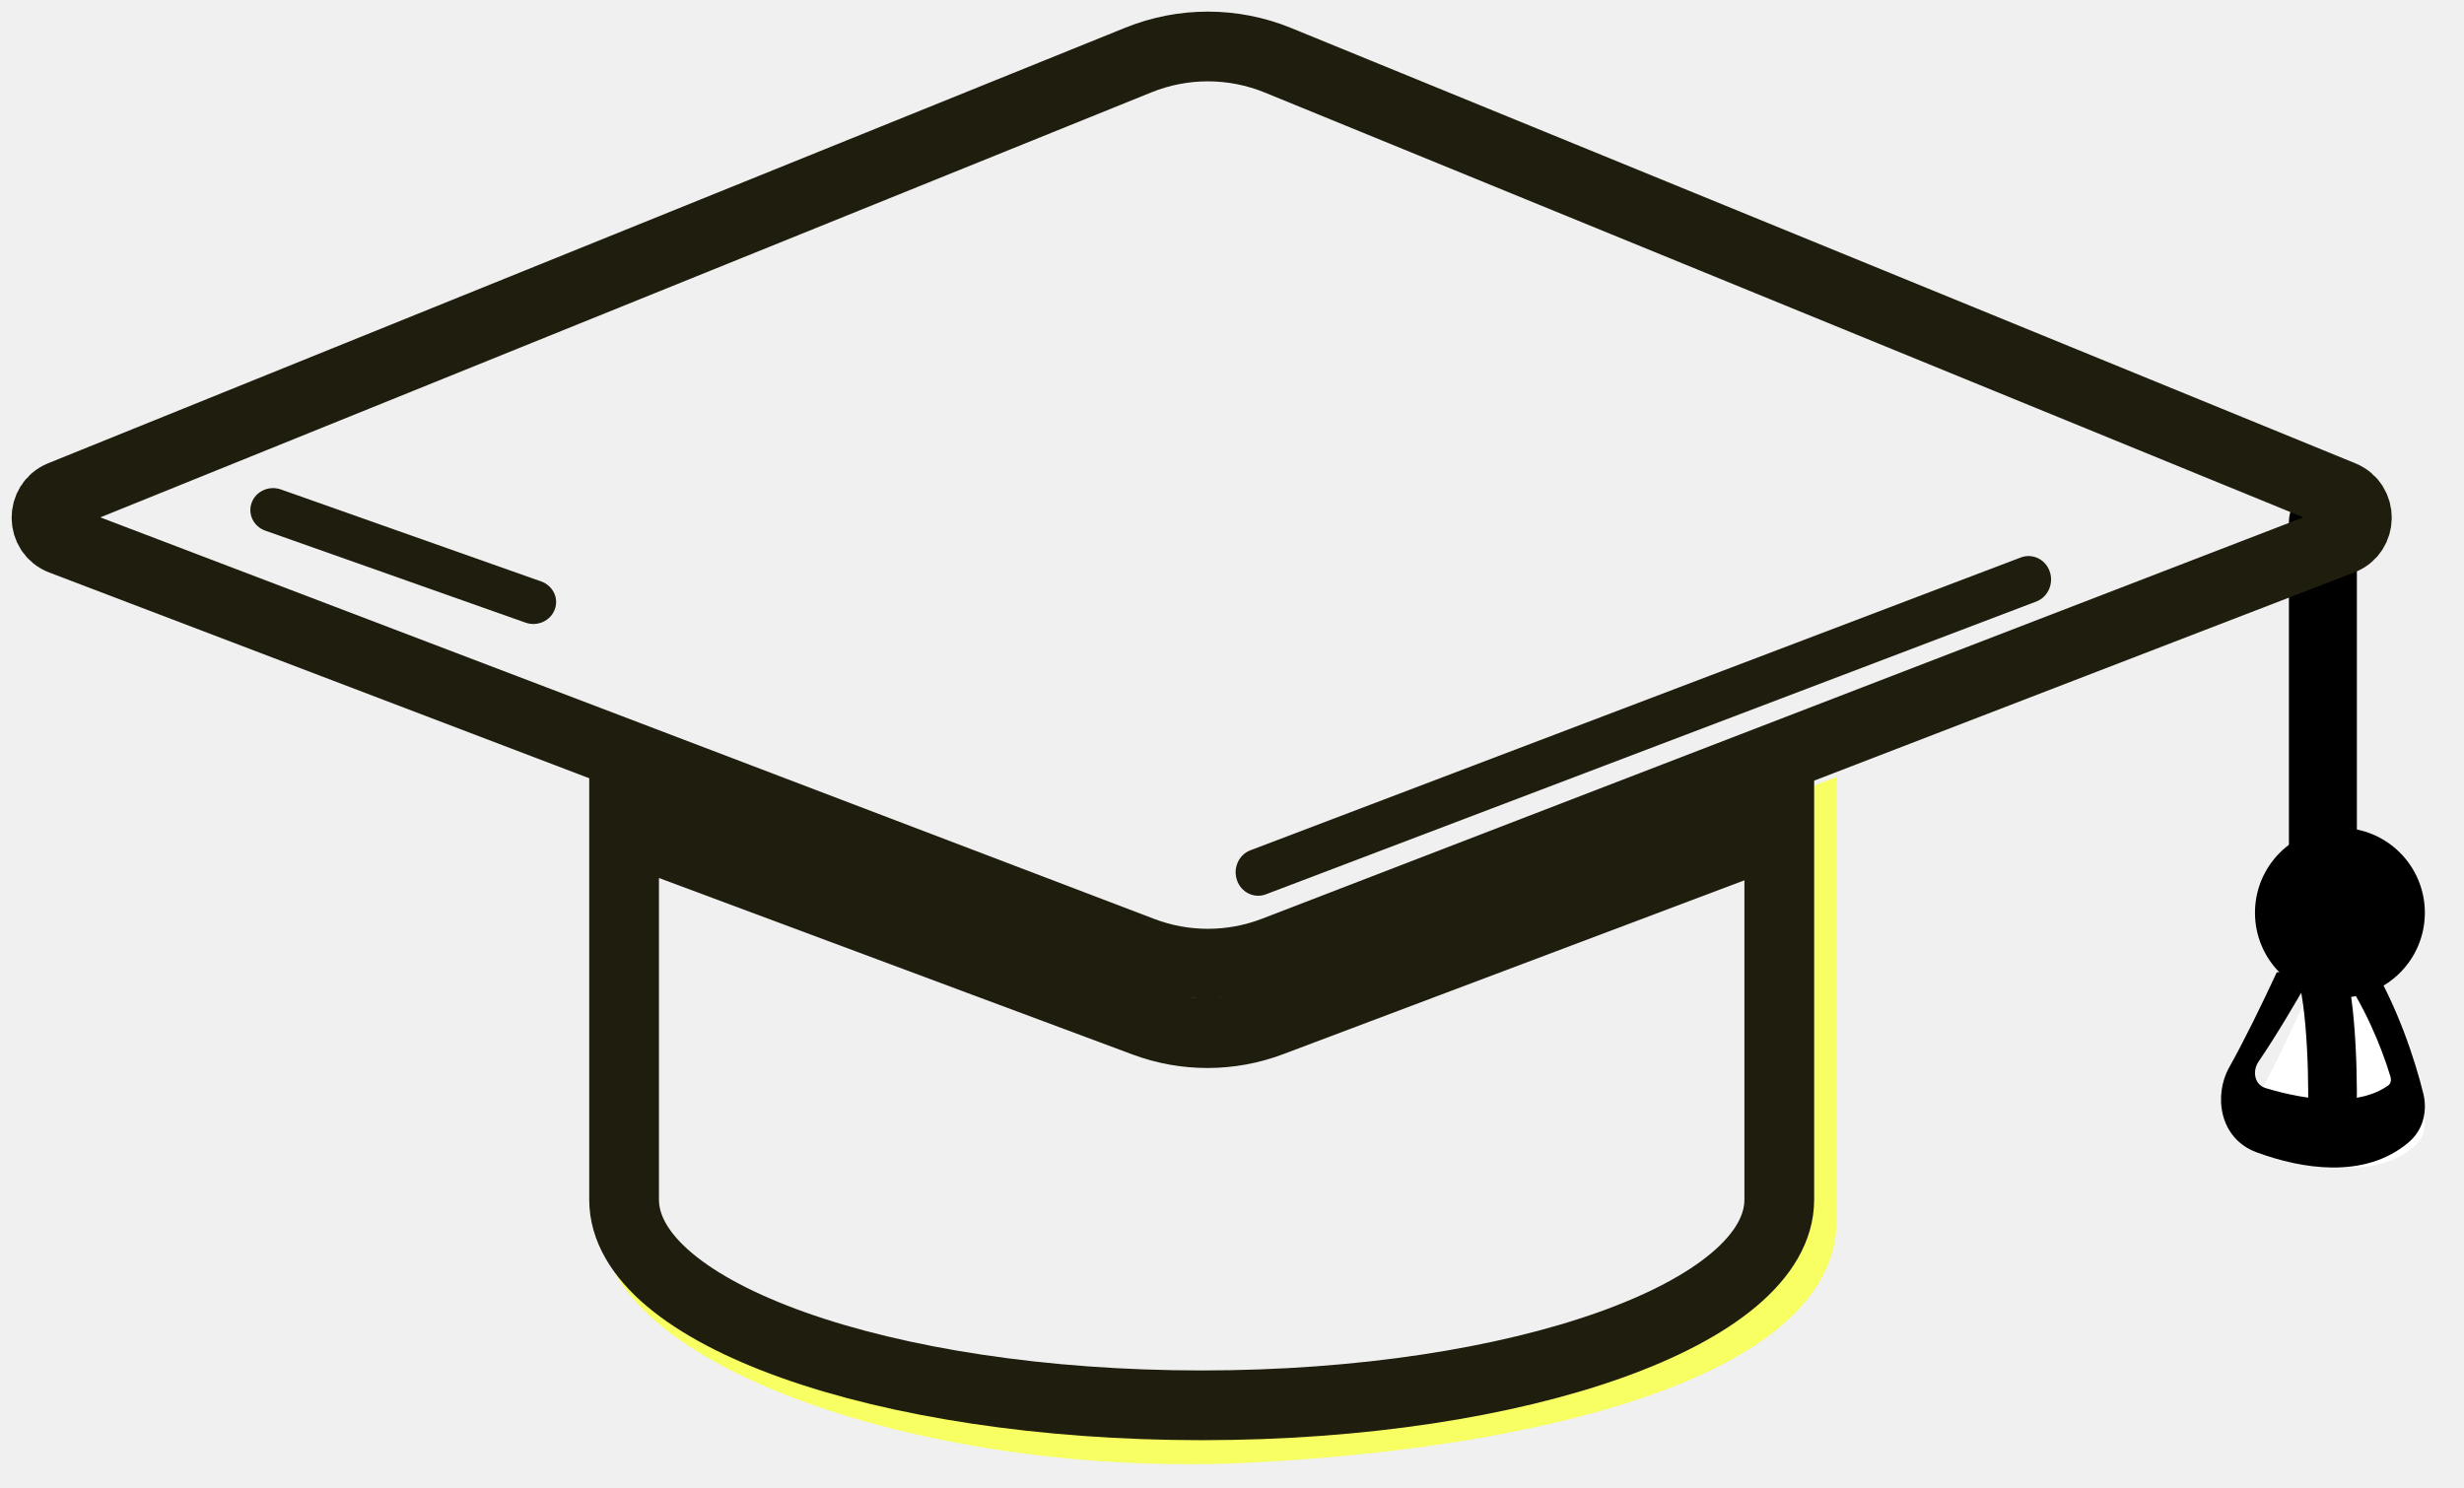
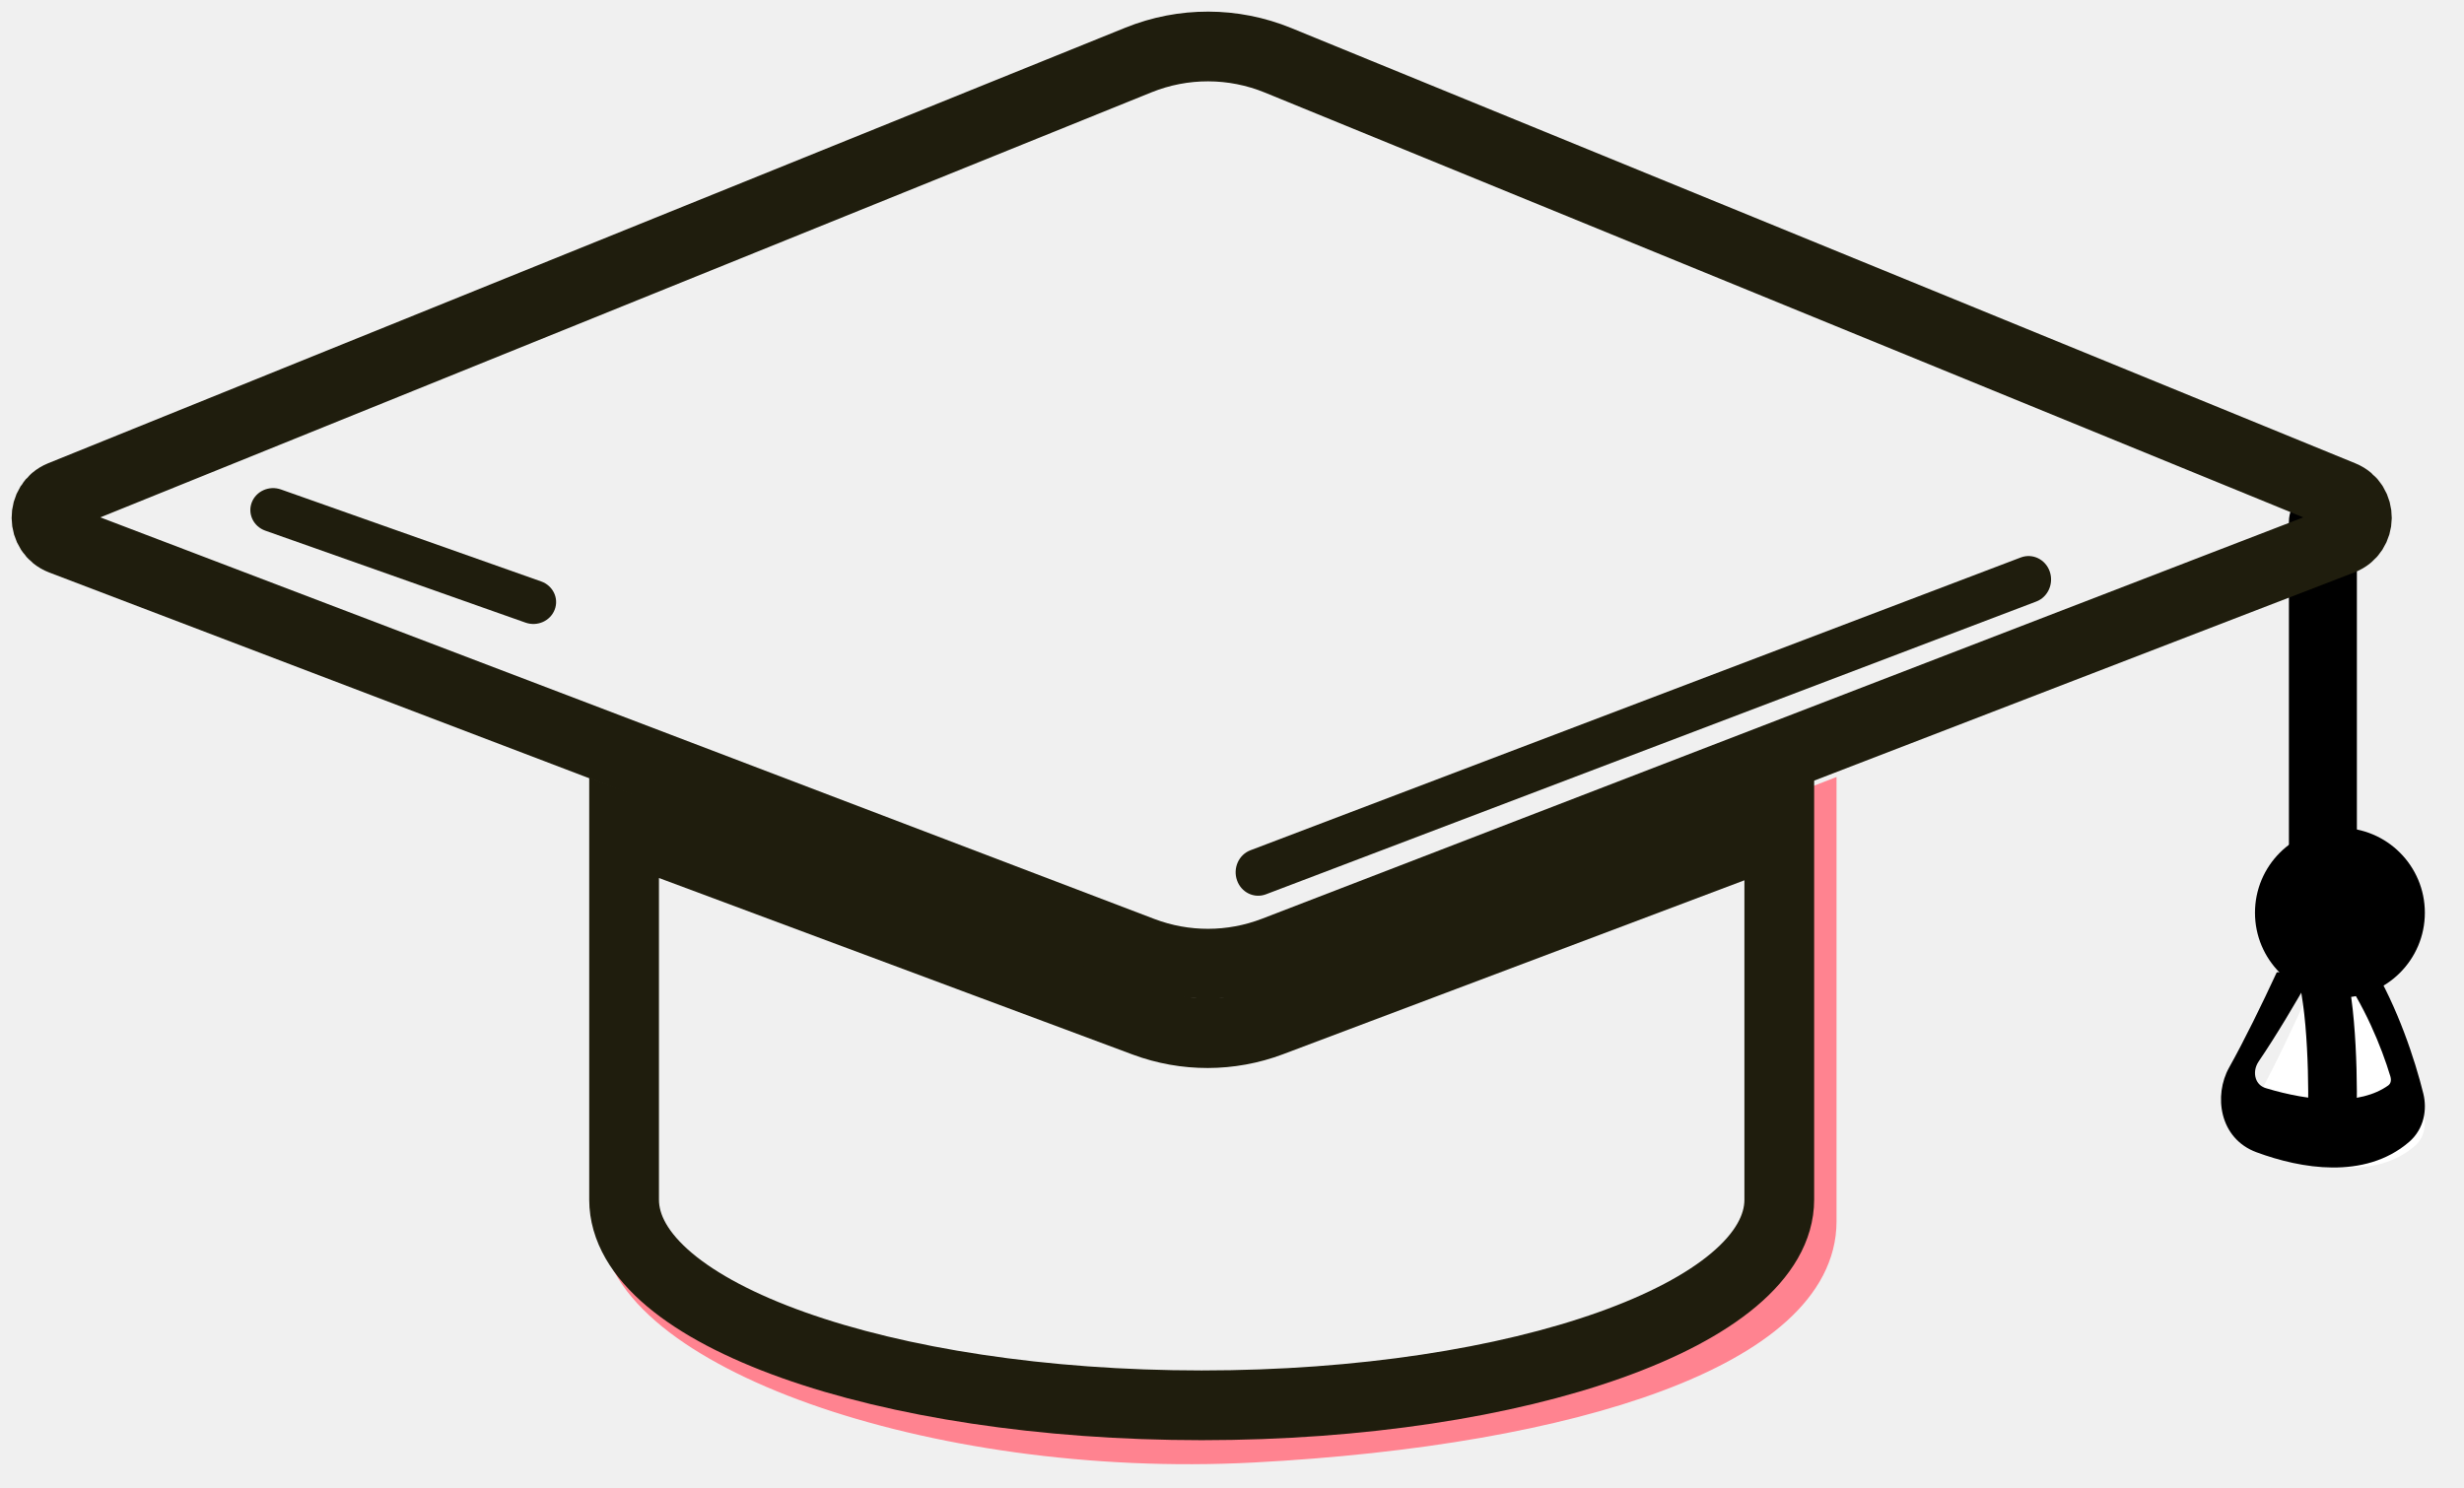
<svg xmlns="http://www.w3.org/2000/svg" width="53" height="32" viewBox="0 0 53 32" fill="none">
-   <path fill-rule="evenodd" clip-rule="evenodd" d="M13.424 17.809L24.955 22.229C25.853 22.573 26.778 22.176 27.675 21.829C31.409 20.365 39.003 17.444 39.003 17.444L39.003 26.255C39.003 26.263 39.003 26.271 39.003 26.279C39.003 28.866 33.887 30.599 26.944 30.964C20.001 31.329 13.424 28.866 13.424 26.279C13.424 26.276 13.424 26.273 13.424 26.271C13.424 26.265 13.424 26.219 13.424 26.213L13.424 17.809Z" stroke="#F7FF62" />
+   <path fill-rule="evenodd" clip-rule="evenodd" d="M13.424 17.809L24.955 22.229C25.853 22.573 26.778 22.176 27.675 21.829C31.409 20.365 39.003 17.444 39.003 17.444L39.003 26.255C39.003 26.263 39.003 26.271 39.003 26.279C39.003 28.866 33.887 30.599 26.944 30.964C20.001 31.329 13.424 28.866 13.424 26.279C13.424 26.276 13.424 26.273 13.424 26.271C13.424 26.265 13.424 26.219 13.424 26.213L13.424 17.809Z" stroke="#FF8390" />
  <path fill-rule="evenodd" clip-rule="evenodd" d="M13.424 17.809L24.625 21.984C25.498 22.309 26.459 22.307 27.331 21.979L38.272 17.854L38.272 25.786C38.272 25.793 38.272 25.801 38.272 25.808C38.272 28.252 32.709 30.233 25.848 30.233C18.986 30.233 13.424 28.252 13.424 25.808C13.424 25.806 13.424 25.803 13.424 25.801C13.424 25.796 13.424 25.791 13.424 25.786V17.809Z" stroke="#1F1D0D" stroke-width="1.5" />
  <path d="M48.633 23.474C48.982 22.828 49.376 21.989 49.71 21.242C49.97 20.662 50.71 20.534 51.028 21.084C51.585 22.048 51.953 23.199 52.135 23.965C52.193 24.209 52.142 24.473 51.957 24.639C51.17 25.345 49.956 25.156 49.013 24.795C48.507 24.601 48.374 23.954 48.633 23.474Z" fill="white" />
  <path fill-rule="evenodd" clip-rule="evenodd" d="M50.047 20.735C49.942 20.746 49.812 20.808 49.739 20.938C49.384 21.567 48.961 22.281 48.583 22.836C48.503 22.953 48.486 23.091 48.523 23.203C48.558 23.31 48.635 23.378 48.738 23.41C49.205 23.552 49.718 23.652 50.194 23.655C50.667 23.659 51.07 23.566 51.373 23.35C51.407 23.326 51.448 23.261 51.416 23.156C51.229 22.533 50.853 21.606 50.295 20.84C50.227 20.747 50.138 20.724 50.047 20.735ZM49.966 20.011C50.521 19.957 51.098 20.125 51.428 20.526L50.927 20.732M50.697 20.002C50.08 20.057 49.519 20.325 49.235 20.732L50.697 20.002ZM51.009 20.732C51.576 21.678 51.943 22.791 52.125 23.527C52.208 23.863 52.147 24.283 51.82 24.566C51.337 24.984 50.739 25.122 50.166 25.117C49.597 25.113 49.024 24.969 48.539 24.79C47.731 24.492 47.615 23.562 47.947 22.968C48.276 22.38 48.652 21.61 48.972 20.919" fill="black" />
  <path fill-rule="evenodd" clip-rule="evenodd" d="M49.427 20.118C49.65 19.938 49.98 19.97 50.164 20.191C50.343 20.407 50.435 20.726 50.493 20.991C50.557 21.283 50.601 21.624 50.631 21.968C50.692 22.656 50.702 23.401 50.693 23.879C50.688 24.164 50.449 24.392 50.16 24.386C49.871 24.381 49.641 24.146 49.647 23.86C49.655 23.407 49.645 22.7 49.588 22.057C49.559 21.735 49.521 21.441 49.47 21.208C49.444 21.092 49.418 21 49.392 20.932C49.368 20.867 49.352 20.844 49.352 20.844C49.17 20.625 49.203 20.299 49.427 20.118Z" fill="black" />
  <path fill-rule="evenodd" clip-rule="evenodd" d="M49.965 10.501C50.369 10.501 50.696 10.826 50.696 11.227V19.275C50.696 19.676 50.369 20.002 49.965 20.002C49.561 20.002 49.234 19.676 49.234 19.275V11.227C49.234 10.826 49.561 10.501 49.965 10.501Z" fill="black" />
  <path d="M52.158 19.636C52.158 20.645 51.34 21.463 50.331 21.463C49.322 21.463 48.504 20.645 48.504 19.636C48.504 18.627 49.322 17.809 50.331 17.809C51.34 17.809 52.158 18.627 52.158 19.636Z" fill="black" />
  <path d="M24.487 1.291L1.318 10.661C0.89 10.834 0.896 11.452 1.327 11.616L24.563 20.471C25.483 20.821 26.496 20.819 27.415 20.465L50.371 11.615C50.8 11.45 50.806 10.836 50.38 10.662L27.49 1.297C26.527 0.903 25.452 0.901 24.487 1.291Z" stroke="#1F1D0D" stroke-width="1.5" />
  <path fill-rule="evenodd" clip-rule="evenodd" d="M44.089 12.294C44.18 12.556 44.051 12.846 43.799 12.941L27.229 19.24C26.977 19.335 26.699 19.201 26.608 18.939C26.516 18.677 26.645 18.387 26.897 18.292L43.467 11.993C43.719 11.898 43.997 12.032 44.089 12.294Z" fill="#1F1D0D" />
  <path fill-rule="evenodd" clip-rule="evenodd" d="M5.415 10.81C5.508 10.566 5.789 10.44 6.043 10.53L11.641 12.509C11.895 12.599 12.025 12.87 11.932 13.114C11.839 13.359 11.558 13.485 11.304 13.395L5.706 11.416C5.452 11.326 5.322 11.055 5.415 10.81Z" fill="#1F1D0D" />
</svg>
